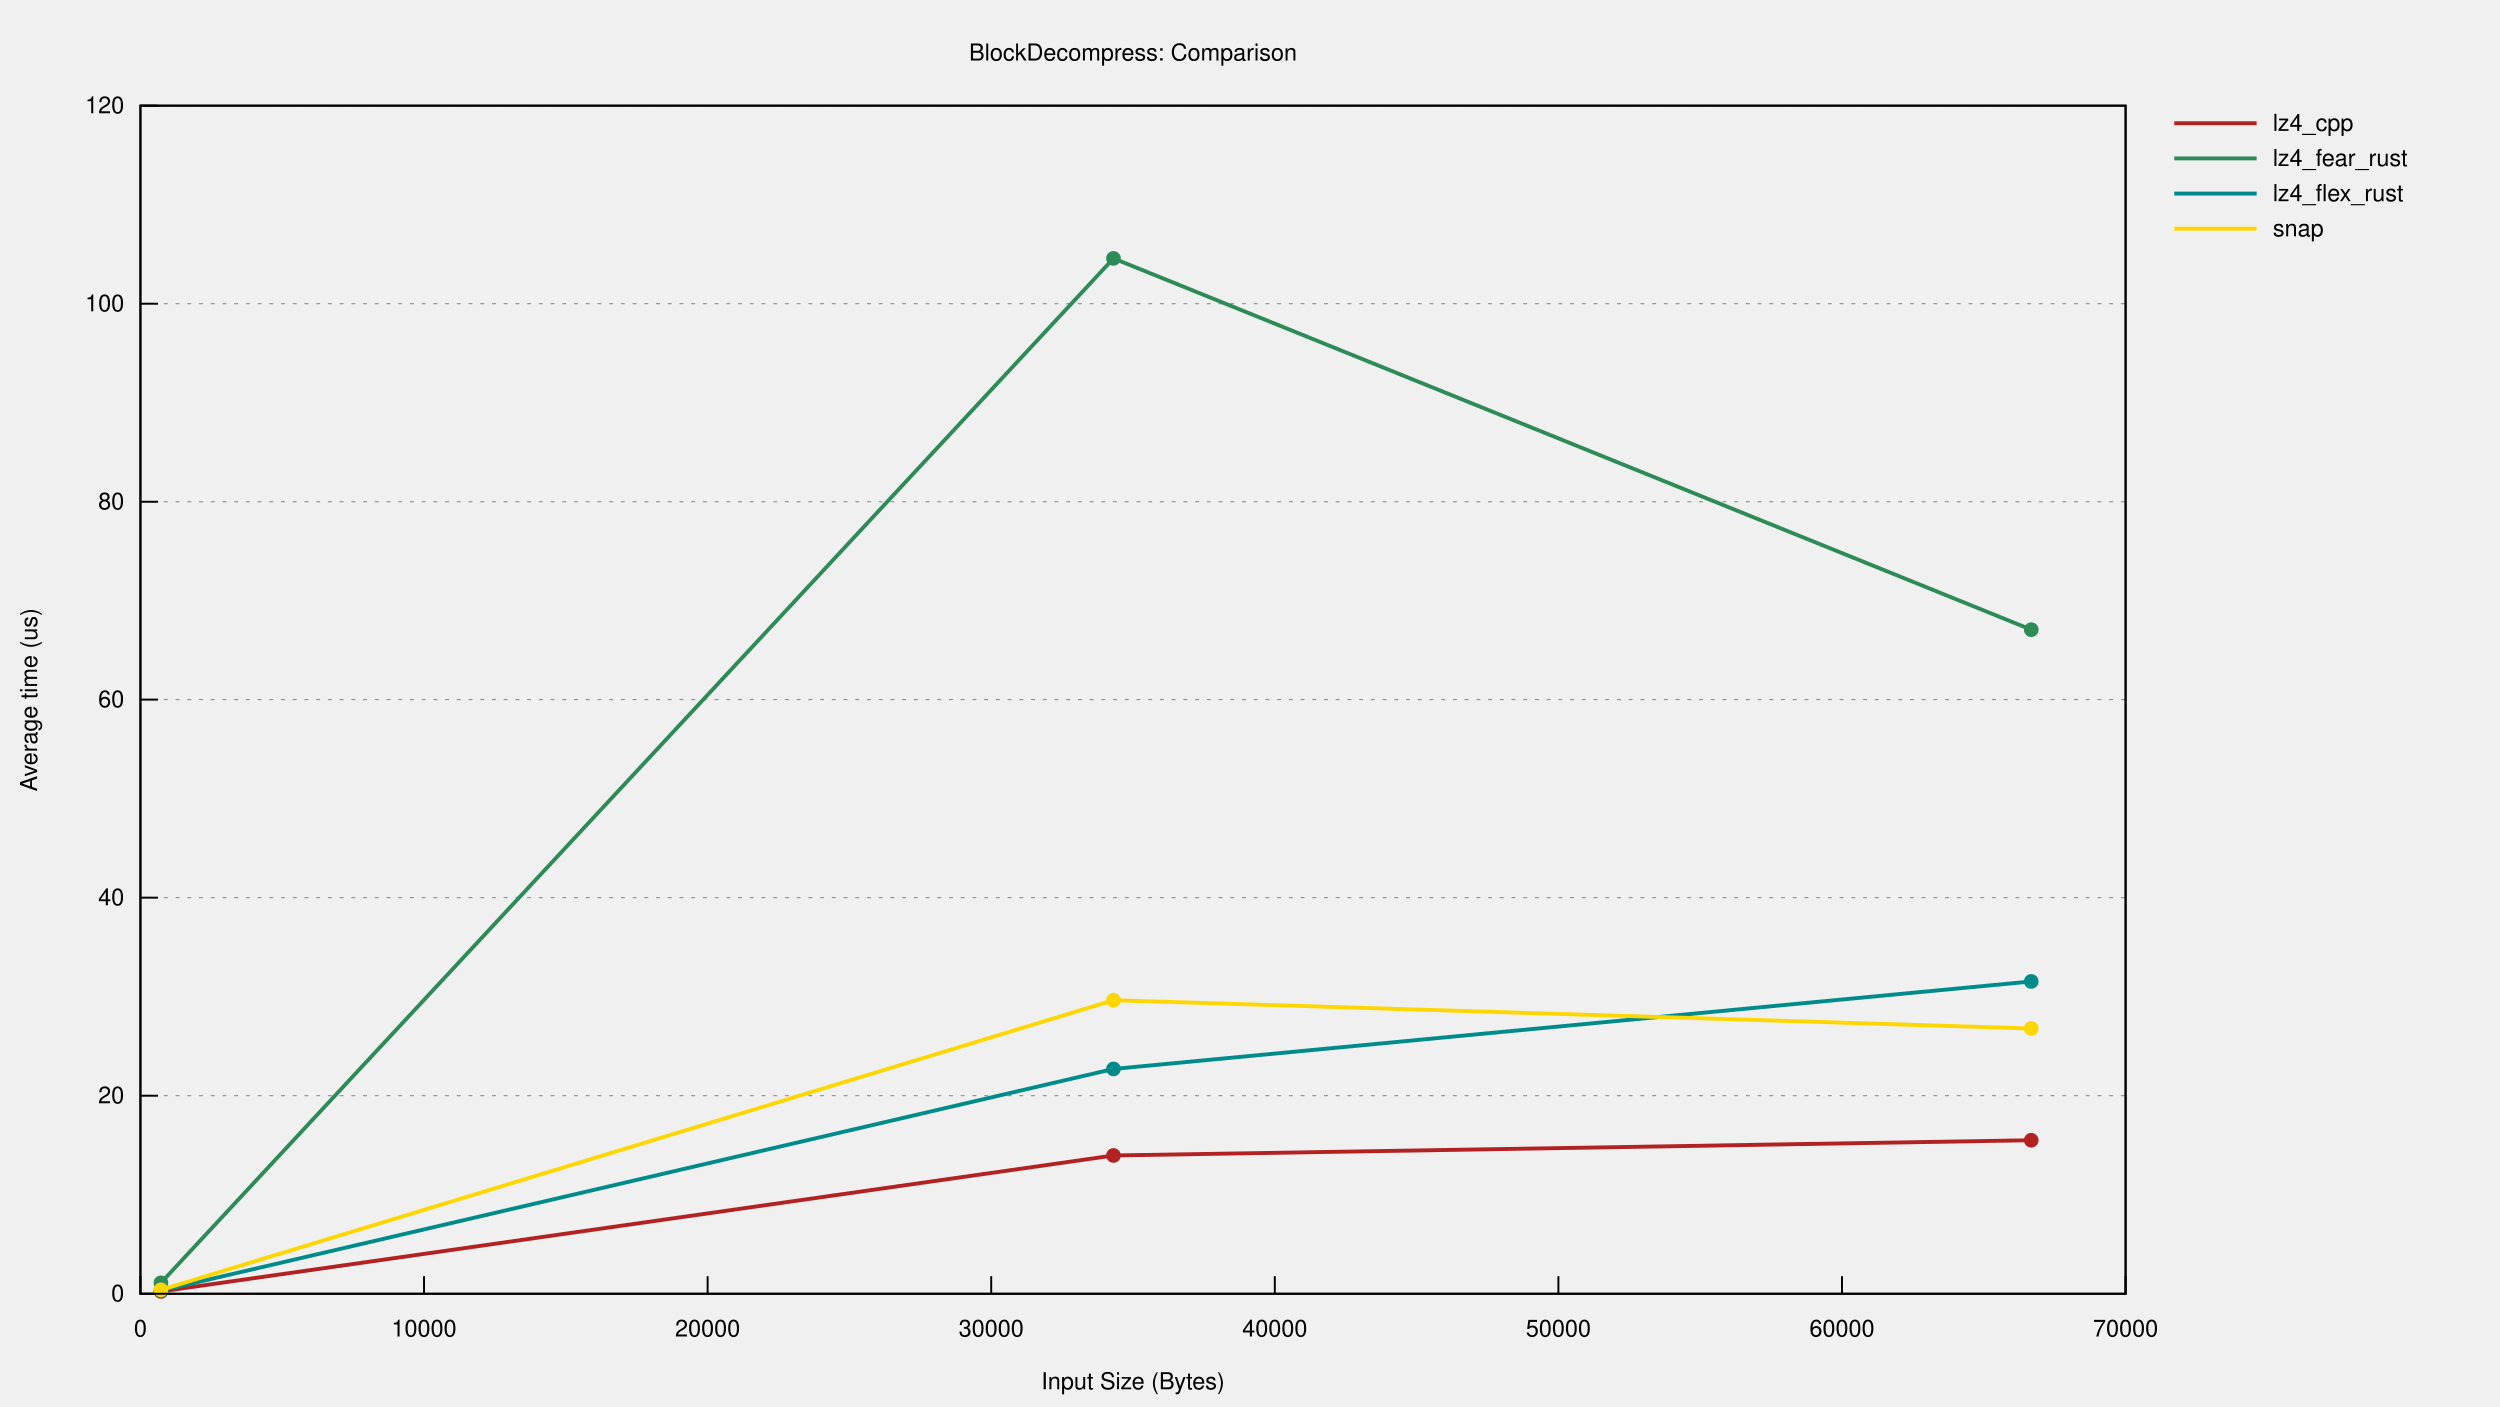
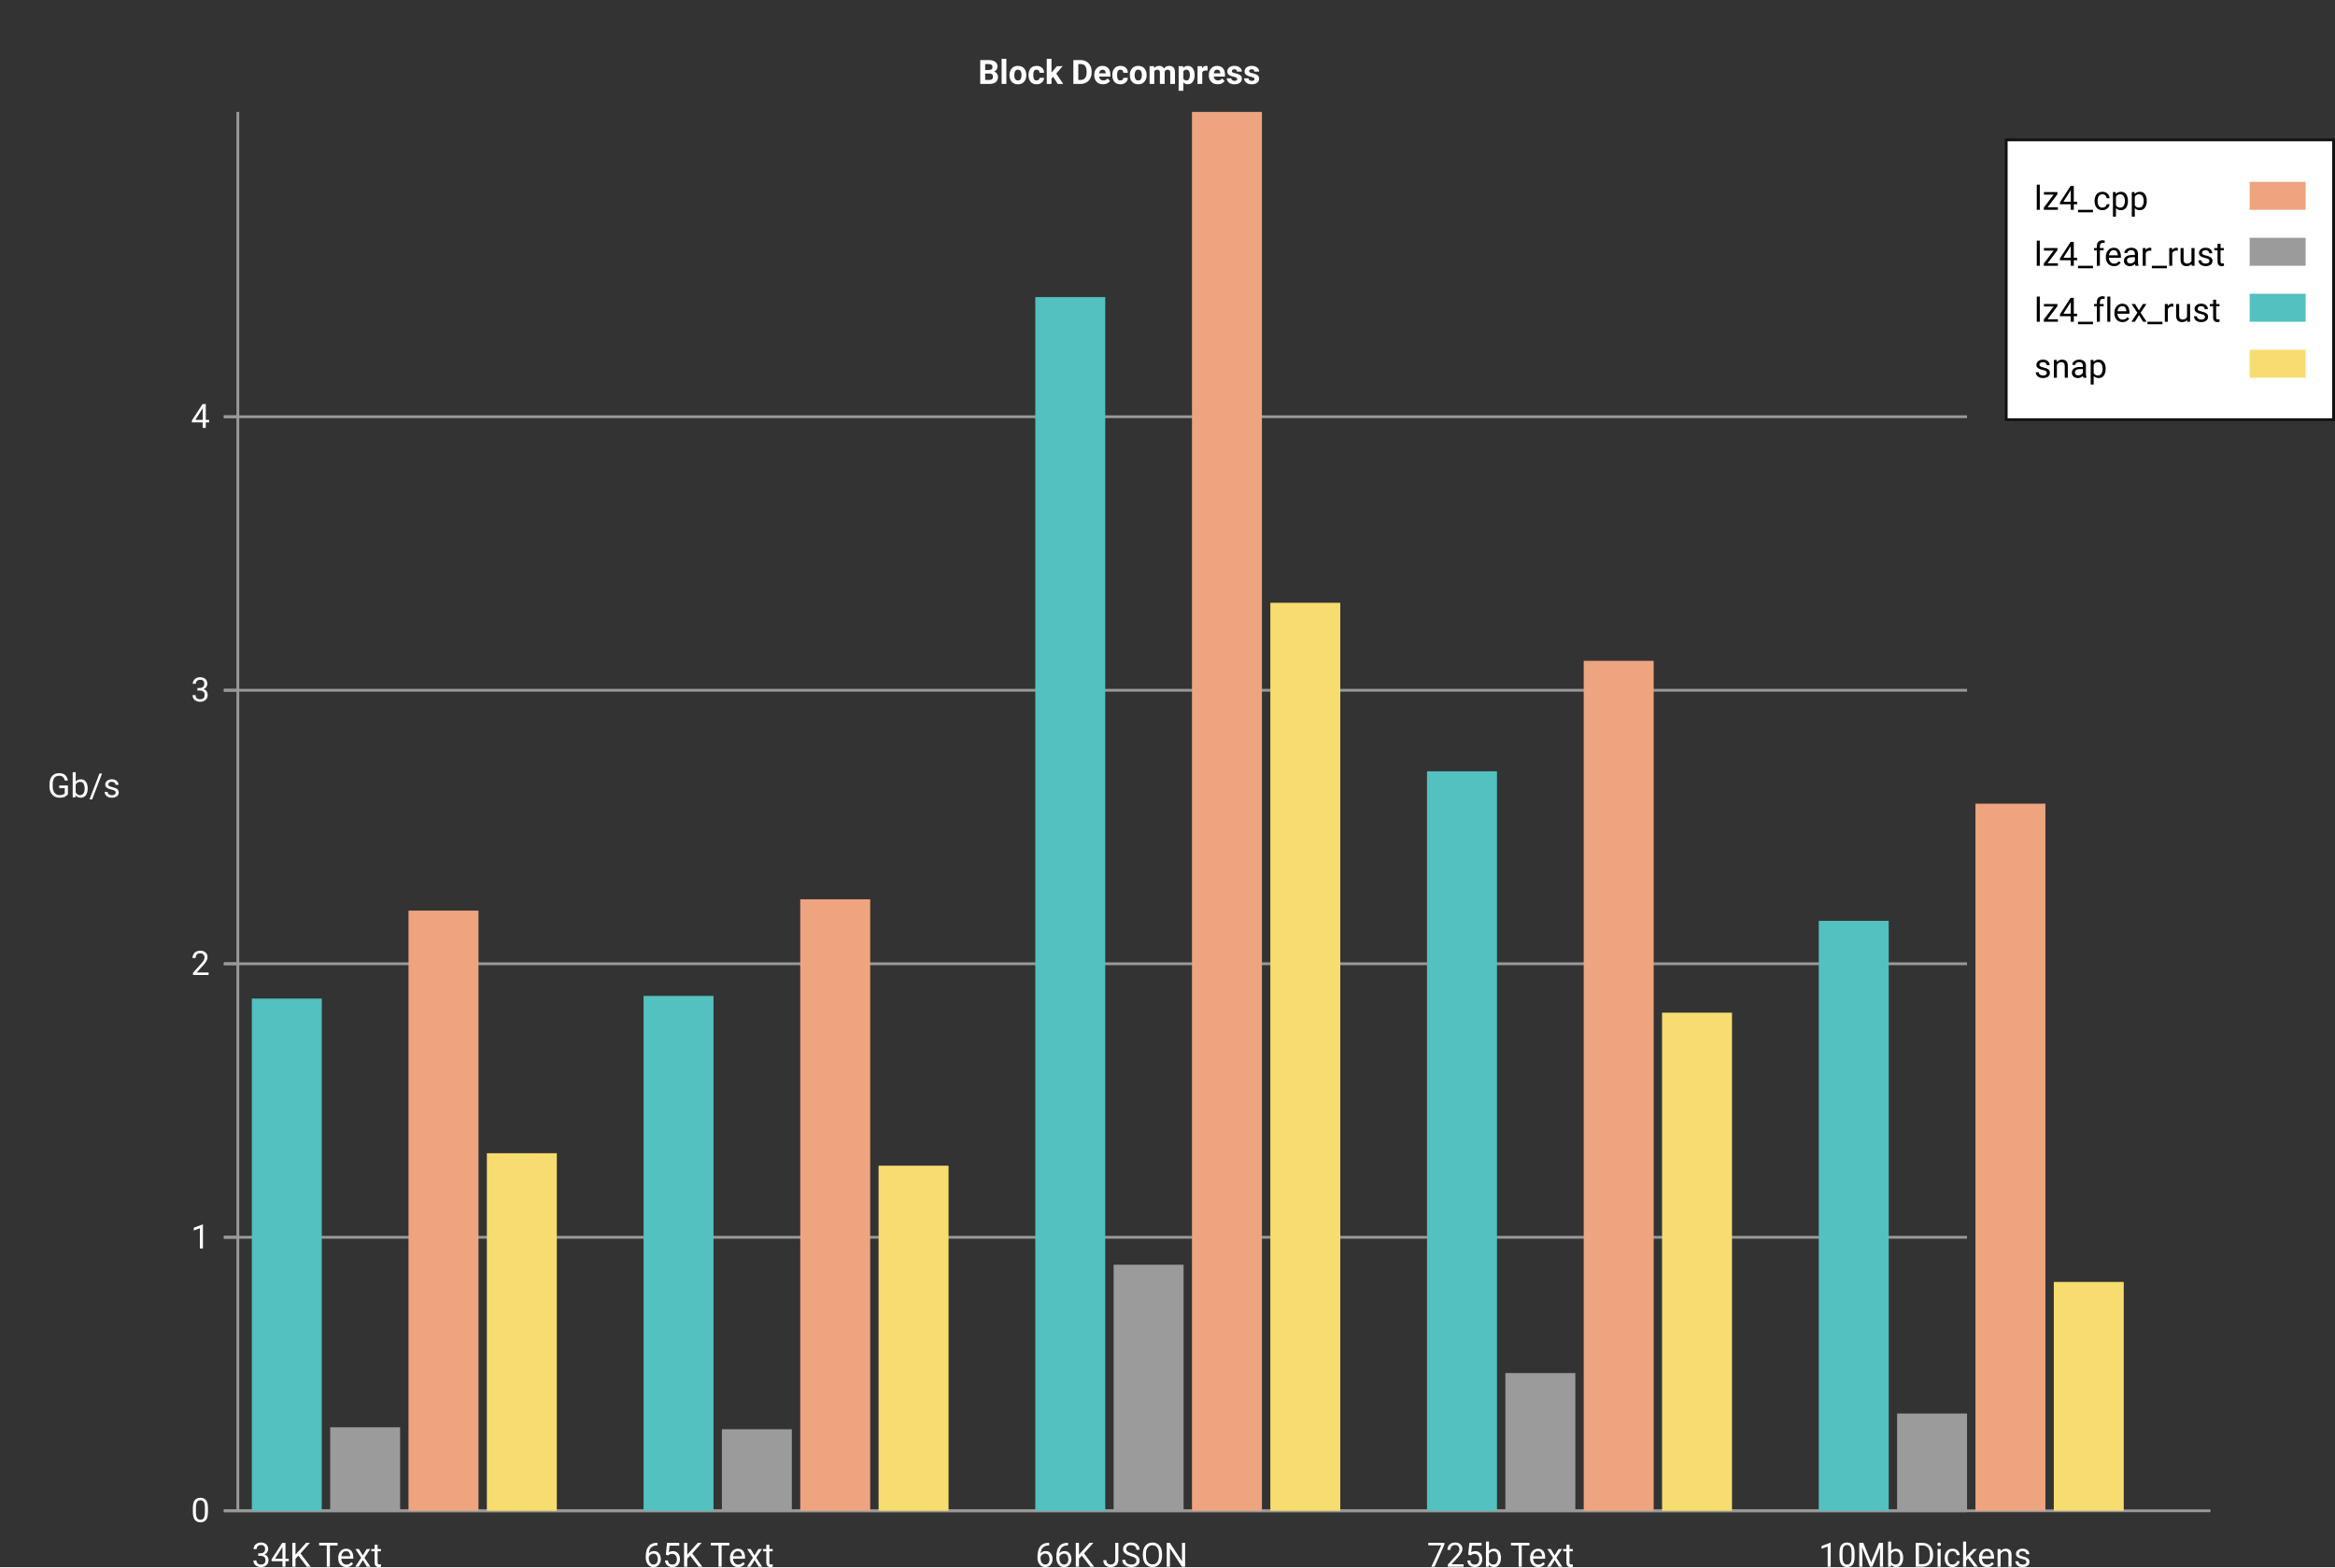
- <svg xmlns="http://www.w3.org/2000/svg" xmlns:xlink="http://www.w3.org/1999/xlink" viewBox="0 0 1280 720">
-   <g id="gnuplot_canvas">
-     <rect x="0" y="0" width="1280" height="720" fill="none" />
-     <defs>
-       <circle id="gpDot" r="0.5" stroke-width="0.5" stroke="currentColor" />
-       <path id="gpPt0" stroke-width="0.222" stroke="currentColor" d="M-1,0 h2 M0,-1 v2" />
-       <path id="gpPt1" stroke-width="0.222" stroke="currentColor" d="M-1,-1 L1,1 M1,-1 L-1,1" />
-       <path id="gpPt2" stroke-width="0.222" stroke="currentColor" d="M-1,0 L1,0 M0,-1 L0,1 M-1,-1 L1,1 M-1,1 L1,-1" />
-       <rect id="gpPt3" stroke-width="0.222" stroke="currentColor" x="-1" y="-1" width="2" height="2" />
-       <rect id="gpPt4" stroke-width="0.222" stroke="currentColor" fill="currentColor" x="-1" y="-1" width="2" height="2" />
-       <circle id="gpPt5" stroke-width="0.222" stroke="currentColor" cx="0" cy="0" r="1" />
-       <use xlink:href="#gpPt5" id="gpPt6" fill="currentColor" stroke="none" />
-       <path id="gpPt7" stroke-width="0.222" stroke="currentColor" d="M0,-1.33 L-1.33,0.67 L1.33,0.67 z" />
-       <use xlink:href="#gpPt7" id="gpPt8" fill="currentColor" stroke="none" />
-       <use xlink:href="#gpPt7" id="gpPt9" stroke="currentColor" transform="rotate(180)" />
-       <use xlink:href="#gpPt9" id="gpPt10" fill="currentColor" stroke="none" />
-       <use xlink:href="#gpPt3" id="gpPt11" stroke="currentColor" transform="rotate(45)" />
-       <use xlink:href="#gpPt11" id="gpPt12" fill="currentColor" stroke="none" />
-       <path id="gpPt13" stroke-width="0.222" stroke="currentColor" d="M0,1.330 L1.265,0.411 L0.782,-1.067 L-0.782,-1.076 L-1.265,0.411 z" />
-       <use xlink:href="#gpPt13" id="gpPt14" fill="currentColor" stroke="none" />
-       <filter id="textbox" filterUnits="objectBoundingBox" x="0" y="0" height="1" width="1">
-         <feFlood flood-color="white" flood-opacity="1" result="bgnd" />
-         <feComposite in="SourceGraphic" in2="bgnd" operator="atop" />
-       </filter>
-       <filter id="greybox" filterUnits="objectBoundingBox" x="0" y="0" height="1" width="1">
-         <feFlood flood-color="lightgrey" flood-opacity="1" result="grey" />
-         <feComposite in="SourceGraphic" in2="grey" operator="atop" />
-       </filter>
-     </defs>
-     <g fill="none" color="white" stroke="currentColor" stroke-width="1.00" stroke-linecap="butt" stroke-linejoin="miter">
- </g>
-     <g fill="none" color="black" stroke="currentColor" stroke-width="1.00" stroke-linecap="butt" stroke-linejoin="miter">
- </g>
-     <g fill="none" color="black" stroke="black" stroke-width="0.50" stroke-linecap="butt" stroke-linejoin="miter">
- </g>
-     <g fill="none" color="gray" stroke="currentColor" stroke-width="0.50" stroke-linecap="butt" stroke-linejoin="miter">
-       <path stroke="gray" stroke-dasharray="2,4" class="gridline" d="M71.9,662.4 L1088.3,662.4  " />
+ <svg xmlns="http://www.w3.org/2000/svg">
+   <g fill="#FFFFFF" font-family="Roboto-Regular,Roboto, sans-serif">
+     <rect fill="#333333" height="100%" width="100%" />
+     <g transform="translate(0,30)">
+       <line stroke="#999999" x1="85" x2="80" y1="510" y2="510" />
+       <line stroke="#999999" x1="80" x2="703" y1="510" y2="510" />
+       <text direction="rtl" font-size="12" x="75" y="514">
+ 0
+ </text>
+       <line stroke="#999999" x1="85" x2="80" y1="412.238" y2="412.238" />
+       <line stroke="#999999" x1="80" x2="703" y1="412.238" y2="412.238" />
+       <text direction="rtl" font-size="12" x="75" y="416.238">
+ 1
+ </text>
+       <line stroke="#999999" x1="85" x2="80" y1="314.477" y2="314.477" />
+       <line stroke="#999999" x1="80" x2="703" y1="314.477" y2="314.477" />
+       <text direction="rtl" font-size="12" x="75" y="318.477">
+ 2
+ </text>
+       <line stroke="#999999" x1="85" x2="80" y1="216.715" y2="216.715" />
+       <line stroke="#999999" x1="80" x2="703" y1="216.715" y2="216.715" />
+       <text direction="rtl" font-size="12" x="75" y="220.715">
+ 3
+ </text>
+       <line stroke="#999999" x1="85" x2="80" y1="118.953" y2="118.953" />
+       <line stroke="#999999" x1="80" x2="703" y1="118.953" y2="118.953" />
+       <text direction="rtl" font-size="12" x="75" y="122.953">
+ 4
+ </text>
+       <text text-anchor="middle" x="30" y="255">
+ Gb/s
+ </text>
+       <line stroke="#999999" x1="85" x2="85" y1="10" y2="510" />
+       <line stroke="#999999" x1="85" x2="790" y1="510" y2="510" />
+       <rect fill="#52C1BF" height="183.084" width="25" x="90" y="326.916" />
+       <rect fill="#9B9B9B" height="29.848" width="25" x="118" y="480.152" />
+       <rect fill="#EEA47F" height="214.522" width="25" x="146" y="295.478" />
+       <rect fill="#F7DC6F" height="127.803" width="25" x="174" y="382.197" />
+       <text text-anchor="left" x="90" y="530">
+ 34K Text
+ </text>
+       <rect fill="#52C1BF" height="184.037" width="25" x="230" y="325.963" />
+       <rect fill="#9B9B9B" height="29.14" width="25" x="258" y="480.86" />
+       <rect fill="#EEA47F" height="218.566" width="25" x="286" y="291.434" />
+       <rect fill="#F7DC6F" height="123.347" width="25" x="314" y="386.653" />
+       <text text-anchor="left" x="230" y="530">
+ 65K Text
+ </text>
+       <rect fill="#52C1BF" height="433.806" width="25" x="370" y="76.194" />
+       <rect fill="#9B9B9B" height="87.95" width="25" x="398" y="422.05" />
+       <rect fill="#EEA47F" height="500" width="25" x="426" y="10" />
+       <rect fill="#F7DC6F" height="324.545" width="25" x="454" y="185.455" />
+       <text text-anchor="left" x="370" y="530">
+ 66K JSON
+ </text>
+       <rect fill="#52C1BF" height="264.315" width="25" x="510" y="245.685" />
+       <rect fill="#9B9B9B" height="49.231" width="25" x="538" y="460.769" />
+       <rect fill="#EEA47F" height="303.804" width="25" x="566" y="206.196" />
+       <rect fill="#F7DC6F" height="178.046" width="25" x="594" y="331.954" />
+       <text text-anchor="left" x="510" y="530">
+ 725b Text
+ </text>
+       <rect fill="#52C1BF" height="210.863" width="25" x="650" y="299.137" />
+       <rect fill="#9B9B9B" height="34.767" width="25" x="678" y="475.233" />
+       <rect fill="#EEA47F" height="252.745" width="25" x="706" y="257.255" />
+       <rect fill="#F7DC6F" height="81.805" width="25" x="734" y="428.195" />
+       <text text-anchor="left" x="650" y="530">
+ 10Mb Dickens
+ </text>
+       <g fill="#000000" transform="translate(717,20)">
+         <rect fill="#FFFFFF" height="100" stroke="#121212" width="117" />
+         <text font-size="12" x="10" y="25">
+ lz4_cpp
+ </text>
+         <rect fill="#EEA47F" height="10" width="20" x="87" y="15" />
+         <text font-size="12" x="10" y="45">
+ lz4_fear_rust
+ </text>
+         <rect fill="#9B9B9B" height="10" width="20" x="87" y="35" />
+         <text font-size="12" x="10" y="65">
+ lz4_flex_rust
+ </text>
+         <rect fill="#52C1BF" height="10" width="20" x="87" y="55" />
+         <text font-size="12" x="10" y="85">
+ snap
+ </text>
+         <rect fill="#F7DC6F" height="10" width="20" x="87" y="75" />
+       </g>
+       <text font-weight="bold" text-anchor="middle" x="400" y="0">
+ Block Decompress
+ </text>
    </g>
-     <g fill="none" color="gray" stroke="gray" stroke-width="1.00" stroke-linecap="butt" stroke-linejoin="miter">
- </g>
-     <g fill="none" color="black" stroke="currentColor" stroke-width="1.00" stroke-linecap="butt" stroke-linejoin="miter">
-       <path stroke="black" d="M71.9,662.4 L80.9,662.4  " />
-       <g transform="translate(63.6,666.3)" stroke="none" fill="black" font-family="Helvetica" font-size="12.00" text-anchor="end">
-         <text>
-           <tspan font-family="Helvetica"> 0</tspan>
-         </text>
-       </g>
-     </g>
-     <g fill="none" color="black" stroke="currentColor" stroke-width="1.00" stroke-linecap="butt" stroke-linejoin="miter">
- </g>
-     <g fill="none" color="black" stroke="black" stroke-width="0.50" stroke-linecap="butt" stroke-linejoin="miter">
- </g>
-     <g fill="none" color="gray" stroke="currentColor" stroke-width="0.50" stroke-linecap="butt" stroke-linejoin="miter">
-       <path stroke="gray" stroke-dasharray="2,4" class="gridline" d="M71.9,561.0 L1088.3,561.0  " />
-     </g>
-     <g fill="none" color="gray" stroke="gray" stroke-width="1.00" stroke-linecap="butt" stroke-linejoin="miter">
- </g>
-     <g fill="none" color="black" stroke="currentColor" stroke-width="1.00" stroke-linecap="butt" stroke-linejoin="miter">
-       <path stroke="black" d="M71.9,561.0 L80.9,561.0  " />
-       <g transform="translate(63.6,564.9)" stroke="none" fill="black" font-family="Helvetica" font-size="12.00" text-anchor="end">
-         <text>
-           <tspan font-family="Helvetica"> 20</tspan>
-         </text>
-       </g>
-     </g>
-     <g fill="none" color="black" stroke="currentColor" stroke-width="1.00" stroke-linecap="butt" stroke-linejoin="miter">
- </g>
-     <g fill="none" color="black" stroke="black" stroke-width="0.50" stroke-linecap="butt" stroke-linejoin="miter">
- </g>
-     <g fill="none" color="gray" stroke="currentColor" stroke-width="0.50" stroke-linecap="butt" stroke-linejoin="miter">
-       <path stroke="gray" stroke-dasharray="2,4" class="gridline" d="M71.9,459.6 L1088.3,459.6  " />
-     </g>
-     <g fill="none" color="gray" stroke="gray" stroke-width="1.00" stroke-linecap="butt" stroke-linejoin="miter">
- </g>
-     <g fill="none" color="black" stroke="currentColor" stroke-width="1.00" stroke-linecap="butt" stroke-linejoin="miter">
-       <path stroke="black" d="M71.9,459.6 L80.9,459.6  " />
-       <g transform="translate(63.6,463.5)" stroke="none" fill="black" font-family="Helvetica" font-size="12.00" text-anchor="end">
-         <text>
-           <tspan font-family="Helvetica"> 40</tspan>
-         </text>
-       </g>
-     </g>
-     <g fill="none" color="black" stroke="currentColor" stroke-width="1.00" stroke-linecap="butt" stroke-linejoin="miter">
- </g>
-     <g fill="none" color="black" stroke="black" stroke-width="0.50" stroke-linecap="butt" stroke-linejoin="miter">
- </g>
-     <g fill="none" color="gray" stroke="currentColor" stroke-width="0.50" stroke-linecap="butt" stroke-linejoin="miter">
-       <path stroke="gray" stroke-dasharray="2,4" class="gridline" d="M71.9,358.2 L1088.3,358.2  " />
-     </g>
-     <g fill="none" color="gray" stroke="gray" stroke-width="1.00" stroke-linecap="butt" stroke-linejoin="miter">
- </g>
-     <g fill="none" color="black" stroke="currentColor" stroke-width="1.00" stroke-linecap="butt" stroke-linejoin="miter">
-       <path stroke="black" d="M71.9,358.2 L80.9,358.2  " />
-       <g transform="translate(63.6,362.1)" stroke="none" fill="black" font-family="Helvetica" font-size="12.00" text-anchor="end">
-         <text>
-           <tspan font-family="Helvetica"> 60</tspan>
-         </text>
-       </g>
-     </g>
-     <g fill="none" color="black" stroke="currentColor" stroke-width="1.00" stroke-linecap="butt" stroke-linejoin="miter">
- </g>
-     <g fill="none" color="black" stroke="black" stroke-width="0.50" stroke-linecap="butt" stroke-linejoin="miter">
- </g>
-     <g fill="none" color="gray" stroke="currentColor" stroke-width="0.50" stroke-linecap="butt" stroke-linejoin="miter">
-       <path stroke="gray" stroke-dasharray="2,4" class="gridline" d="M71.9,256.9 L1088.3,256.9  " />
-     </g>
-     <g fill="none" color="gray" stroke="gray" stroke-width="1.00" stroke-linecap="butt" stroke-linejoin="miter">
- </g>
-     <g fill="none" color="black" stroke="currentColor" stroke-width="1.00" stroke-linecap="butt" stroke-linejoin="miter">
-       <path stroke="black" d="M71.9,256.9 L80.9,256.9  " />
-       <g transform="translate(63.6,260.8)" stroke="none" fill="black" font-family="Helvetica" font-size="12.00" text-anchor="end">
-         <text>
-           <tspan font-family="Helvetica"> 80</tspan>
-         </text>
-       </g>
-     </g>
-     <g fill="none" color="black" stroke="currentColor" stroke-width="1.00" stroke-linecap="butt" stroke-linejoin="miter">
- </g>
-     <g fill="none" color="black" stroke="black" stroke-width="0.50" stroke-linecap="butt" stroke-linejoin="miter">
- </g>
-     <g fill="none" color="gray" stroke="currentColor" stroke-width="0.50" stroke-linecap="butt" stroke-linejoin="miter">
-       <path stroke="gray" stroke-dasharray="2,4" class="gridline" d="M71.9,155.5 L1088.3,155.5  " />
-     </g>
-     <g fill="none" color="gray" stroke="gray" stroke-width="1.00" stroke-linecap="butt" stroke-linejoin="miter">
- </g>
-     <g fill="none" color="black" stroke="currentColor" stroke-width="1.00" stroke-linecap="butt" stroke-linejoin="miter">
-       <path stroke="black" d="M71.9,155.5 L80.9,155.5  " />
-       <g transform="translate(63.6,159.4)" stroke="none" fill="black" font-family="Helvetica" font-size="12.00" text-anchor="end">
-         <text>
-           <tspan font-family="Helvetica"> 100</tspan>
-         </text>
-       </g>
-     </g>
-     <g fill="none" color="black" stroke="currentColor" stroke-width="1.00" stroke-linecap="butt" stroke-linejoin="miter">
- </g>
-     <g fill="none" color="black" stroke="black" stroke-width="0.50" stroke-linecap="butt" stroke-linejoin="miter">
- </g>
-     <g fill="none" color="gray" stroke="currentColor" stroke-width="0.50" stroke-linecap="butt" stroke-linejoin="miter">
-       <path stroke="gray" stroke-dasharray="2,4" class="gridline" d="M71.9,54.1 L1088.3,54.1  " />
-     </g>
-     <g fill="none" color="gray" stroke="gray" stroke-width="1.00" stroke-linecap="butt" stroke-linejoin="miter">
- </g>
-     <g fill="none" color="black" stroke="currentColor" stroke-width="1.00" stroke-linecap="butt" stroke-linejoin="miter">
-       <path stroke="black" d="M71.9,54.1 L80.9,54.1  " />
-       <g transform="translate(63.6,58.0)" stroke="none" fill="black" font-family="Helvetica" font-size="12.00" text-anchor="end">
-         <text>
-           <tspan font-family="Helvetica"> 120</tspan>
-         </text>
-       </g>
-     </g>
-     <g fill="none" color="black" stroke="currentColor" stroke-width="1.00" stroke-linecap="butt" stroke-linejoin="miter">
-       <path stroke="black" d="M71.9,662.4 L71.9,653.4  " />
-       <g transform="translate(71.9,684.3)" stroke="none" fill="black" font-family="Helvetica" font-size="12.00" text-anchor="middle">
-         <text>
-           <tspan font-family="Helvetica"> 0</tspan>
-         </text>
-       </g>
-     </g>
-     <g fill="none" color="black" stroke="currentColor" stroke-width="1.00" stroke-linecap="butt" stroke-linejoin="miter">
-       <path stroke="black" d="M217.1,662.4 L217.1,653.4  " />
-       <g transform="translate(217.1,684.3)" stroke="none" fill="black" font-family="Helvetica" font-size="12.00" text-anchor="middle">
-         <text>
-           <tspan font-family="Helvetica"> 10000</tspan>
-         </text>
-       </g>
-     </g>
-     <g fill="none" color="black" stroke="currentColor" stroke-width="1.00" stroke-linecap="butt" stroke-linejoin="miter">
-       <path stroke="black" d="M362.3,662.4 L362.3,653.4  " />
-       <g transform="translate(362.3,684.3)" stroke="none" fill="black" font-family="Helvetica" font-size="12.00" text-anchor="middle">
-         <text>
-           <tspan font-family="Helvetica"> 20000</tspan>
-         </text>
-       </g>
-     </g>
-     <g fill="none" color="black" stroke="currentColor" stroke-width="1.00" stroke-linecap="butt" stroke-linejoin="miter">
-       <path stroke="black" d="M507.5,662.4 L507.5,653.4  " />
-       <g transform="translate(507.5,684.3)" stroke="none" fill="black" font-family="Helvetica" font-size="12.00" text-anchor="middle">
-         <text>
-           <tspan font-family="Helvetica"> 30000</tspan>
-         </text>
-       </g>
-     </g>
-     <g fill="none" color="black" stroke="currentColor" stroke-width="1.00" stroke-linecap="butt" stroke-linejoin="miter">
-       <path stroke="black" d="M652.7,662.4 L652.7,653.4  " />
-       <g transform="translate(652.7,684.3)" stroke="none" fill="black" font-family="Helvetica" font-size="12.00" text-anchor="middle">
-         <text>
-           <tspan font-family="Helvetica"> 40000</tspan>
-         </text>
-       </g>
-     </g>
-     <g fill="none" color="black" stroke="currentColor" stroke-width="1.00" stroke-linecap="butt" stroke-linejoin="miter">
-       <path stroke="black" d="M797.9,662.4 L797.9,653.4  " />
-       <g transform="translate(797.9,684.3)" stroke="none" fill="black" font-family="Helvetica" font-size="12.00" text-anchor="middle">
-         <text>
-           <tspan font-family="Helvetica"> 50000</tspan>
-         </text>
-       </g>
-     </g>
-     <g fill="none" color="black" stroke="currentColor" stroke-width="1.00" stroke-linecap="butt" stroke-linejoin="miter">
-       <path stroke="black" d="M943.1,662.4 L943.1,653.4  " />
-       <g transform="translate(943.1,684.3)" stroke="none" fill="black" font-family="Helvetica" font-size="12.00" text-anchor="middle">
-         <text>
-           <tspan font-family="Helvetica"> 60000</tspan>
-         </text>
-       </g>
-     </g>
-     <g fill="none" color="black" stroke="currentColor" stroke-width="1.00" stroke-linecap="butt" stroke-linejoin="miter">
-       <path stroke="black" d="M1088.3,662.4 L1088.3,653.4  " />
-       <g transform="translate(1088.3,684.3)" stroke="none" fill="black" font-family="Helvetica" font-size="12.00" text-anchor="middle">
-         <text>
-           <tspan font-family="Helvetica"> 70000</tspan>
-         </text>
-       </g>
-     </g>
-     <g fill="none" color="black" stroke="currentColor" stroke-width="1.00" stroke-linecap="butt" stroke-linejoin="miter">
- </g>
-     <g fill="none" color="black" stroke="currentColor" stroke-width="1.00" stroke-linecap="butt" stroke-linejoin="miter">
-       <path stroke="black" d="M71.9,54.1 L71.9,662.4 L1088.3,662.4 L1088.3,54.1 L71.9,54.1 Z  " />
-     </g>
-     <g fill="none" color="black" stroke="currentColor" stroke-width="1.00" stroke-linecap="butt" stroke-linejoin="miter">
-       <g transform="translate(19.0,358.3) rotate(270)" stroke="none" fill="black" font-family="Helvetica" font-size="12.00" text-anchor="middle">
-         <text>
-           <tspan font-family="Helvetica">Average time (us)</tspan>
-         </text>
-       </g>
-     </g>
-     <g fill="none" color="black" stroke="currentColor" stroke-width="1.00" stroke-linecap="butt" stroke-linejoin="miter">
-       <g transform="translate(580.1,711.3)" stroke="none" fill="black" font-family="Helvetica" font-size="12.00" text-anchor="middle">
-         <text>
-           <tspan font-family="Helvetica">Input Size (Bytes)</tspan>
-         </text>
-       </g>
-     </g>
-     <g fill="none" color="black" stroke="currentColor" stroke-width="1.00" stroke-linecap="butt" stroke-linejoin="miter">
-       <g transform="translate(580.1,31.0)" stroke="none" fill="black" font-family="Helvetica" font-size="12.00" text-anchor="middle">
-         <text>
-           <tspan font-family="Helvetica">BlockDecompress: Comparison</tspan>
-         </text>
-       </g>
-     </g>
-     <g fill="none" color="black" stroke="currentColor" stroke-width="1.00" stroke-linecap="butt" stroke-linejoin="miter">
- </g>
-     <g id="gnuplot_plot_1">
-       <g fill="none" color="white" stroke="currentColor" stroke-width="2.00" stroke-linecap="butt" stroke-linejoin="miter">
- </g>
-       <g fill="none" color="black" stroke="currentColor" stroke-width="2.00" stroke-linecap="butt" stroke-linejoin="miter">
-         <g transform="translate(1163.7,67.0)" stroke="none" fill="black" font-family="Helvetica" font-size="12.00" text-anchor="start">
-           <text>
-             <tspan font-family="Helvetica">lz4_cpp</tspan>
-           </text>
-         </g>
-       </g>
-       <g fill="none" color="black" stroke="currentColor" stroke-width="2.00" stroke-linecap="butt" stroke-linejoin="miter">
-         <path stroke="rgb(178,  34,  34)" d="M1113.2,63.1 L1155.4,63.1 M82.4,661.2 L570.1,591.6 L1040.0,583.8  " />
-       </g>
-     </g>
-     <g id="gnuplot_plot_2">
-       <g fill="none" color="white" stroke="rgb(178,  34,  34)" stroke-width="1.00" stroke-linecap="butt" stroke-linejoin="miter">
- </g>
-       <g fill="none" color="black" stroke="currentColor" stroke-width="1.00" stroke-linecap="butt" stroke-linejoin="miter">
-         <use xlink:href="#gpPt6" transform="translate(82.4,661.2) scale(3.38)" color="rgb(178,  34,  34)" />
-         <use xlink:href="#gpPt6" transform="translate(570.1,591.6) scale(3.38)" color="rgb(178,  34,  34)" />
-         <use xlink:href="#gpPt6" transform="translate(1040.0,583.8) scale(3.38)" color="rgb(178,  34,  34)" />
-       </g>
-     </g>
-     <g id="gnuplot_plot_3">
-       <g fill="none" color="white" stroke="rgb(178,  34,  34)" stroke-width="2.00" stroke-linecap="butt" stroke-linejoin="miter">
- </g>
-       <g fill="none" color="black" stroke="currentColor" stroke-width="2.00" stroke-linecap="butt" stroke-linejoin="miter">
-         <g transform="translate(1163.7,85.0)" stroke="none" fill="black" font-family="Helvetica" font-size="12.00" text-anchor="start">
-           <text>
-             <tspan font-family="Helvetica">lz4_fear_rust</tspan>
-           </text>
-         </g>
-       </g>
-       <g fill="none" color="black" stroke="currentColor" stroke-width="2.00" stroke-linecap="butt" stroke-linejoin="miter">
-         <path stroke="rgb( 46, 139,  87)" d="M1113.2,81.1 L1155.4,81.1 M82.4,656.8 L570.1,132.3 L1040.0,322.4  " />
-       </g>
-     </g>
-     <g id="gnuplot_plot_4">
-       <g fill="none" color="white" stroke="rgb( 46, 139,  87)" stroke-width="1.00" stroke-linecap="butt" stroke-linejoin="miter">
- </g>
-       <g fill="none" color="black" stroke="currentColor" stroke-width="1.00" stroke-linecap="butt" stroke-linejoin="miter">
-         <use xlink:href="#gpPt6" transform="translate(82.4,656.8) scale(3.38)" color="rgb( 46, 139,  87)" />
-         <use xlink:href="#gpPt6" transform="translate(570.1,132.3) scale(3.38)" color="rgb( 46, 139,  87)" />
-         <use xlink:href="#gpPt6" transform="translate(1040.0,322.4) scale(3.38)" color="rgb( 46, 139,  87)" />
-       </g>
-     </g>
-     <g id="gnuplot_plot_5">
-       <g fill="none" color="white" stroke="rgb( 46, 139,  87)" stroke-width="2.00" stroke-linecap="butt" stroke-linejoin="miter">
- </g>
-       <g fill="none" color="black" stroke="currentColor" stroke-width="2.00" stroke-linecap="butt" stroke-linejoin="miter">
-         <g transform="translate(1163.7,103.0)" stroke="none" fill="black" font-family="Helvetica" font-size="12.00" text-anchor="start">
-           <text>
-             <tspan font-family="Helvetica">lz4_flex_rust</tspan>
-           </text>
-         </g>
-       </g>
-       <g fill="none" color="black" stroke="currentColor" stroke-width="2.00" stroke-linecap="butt" stroke-linejoin="miter">
-         <path stroke="rgb(  0, 139, 139)" d="M1113.2,99.1 L1155.4,99.1 M82.4,660.8 L570.1,547.3 L1040.0,502.5  " />
-       </g>
-     </g>
-     <g id="gnuplot_plot_6">
-       <g fill="none" color="white" stroke="rgb(  0, 139, 139)" stroke-width="1.00" stroke-linecap="butt" stroke-linejoin="miter">
- </g>
-       <g fill="none" color="black" stroke="currentColor" stroke-width="1.00" stroke-linecap="butt" stroke-linejoin="miter">
-         <use xlink:href="#gpPt6" transform="translate(82.4,660.8) scale(3.38)" color="rgb(  0, 139, 139)" />
-         <use xlink:href="#gpPt6" transform="translate(570.1,547.3) scale(3.38)" color="rgb(  0, 139, 139)" />
-         <use xlink:href="#gpPt6" transform="translate(1040.0,502.5) scale(3.38)" color="rgb(  0, 139, 139)" />
-       </g>
-     </g>
-     <g id="gnuplot_plot_7">
-       <g fill="none" color="white" stroke="rgb(  0, 139, 139)" stroke-width="2.00" stroke-linecap="butt" stroke-linejoin="miter">
- </g>
-       <g fill="none" color="black" stroke="currentColor" stroke-width="2.00" stroke-linecap="butt" stroke-linejoin="miter">
-         <g transform="translate(1163.7,121.0)" stroke="none" fill="black" font-family="Helvetica" font-size="12.00" text-anchor="start">
-           <text>
-             <tspan font-family="Helvetica">snap</tspan>
-           </text>
-         </g>
-       </g>
-       <g fill="none" color="black" stroke="currentColor" stroke-width="2.00" stroke-linecap="butt" stroke-linejoin="miter">
-         <path stroke="rgb(255, 215,   0)" d="M1113.2,117.1 L1155.4,117.1 M82.4,660.4 L570.1,512.1 L1040.0,526.6  " />
-       </g>
-     </g>
-     <g id="gnuplot_plot_8">
-       <g fill="none" color="white" stroke="rgb(255, 215,   0)" stroke-width="1.00" stroke-linecap="butt" stroke-linejoin="miter">
- </g>
-       <g fill="none" color="black" stroke="currentColor" stroke-width="1.00" stroke-linecap="butt" stroke-linejoin="miter">
-         <use xlink:href="#gpPt6" transform="translate(82.4,660.4) scale(3.38)" color="rgb(255, 215,   0)" />
-         <use xlink:href="#gpPt6" transform="translate(570.1,512.1) scale(3.38)" color="rgb(255, 215,   0)" />
-         <use xlink:href="#gpPt6" transform="translate(1040.0,526.6) scale(3.38)" color="rgb(255, 215,   0)" />
-       </g>
-     </g>
-     <g fill="none" color="white" stroke="rgb(255, 215,   0)" stroke-width="2.00" stroke-linecap="butt" stroke-linejoin="miter">
- </g>
-     <g fill="none" color="black" stroke="currentColor" stroke-width="2.00" stroke-linecap="butt" stroke-linejoin="miter">
- </g>
-     <g fill="none" color="black" stroke="black" stroke-width="1.00" stroke-linecap="butt" stroke-linejoin="miter">
- </g>
-     <g fill="none" color="black" stroke="currentColor" stroke-width="1.00" stroke-linecap="butt" stroke-linejoin="miter">
-       <path stroke="black" d="M71.9,54.1 L71.9,662.4 L1088.3,662.4 L1088.3,54.1 L71.9,54.1 Z  " />
-     </g>
-     <g fill="none" color="black" stroke="currentColor" stroke-width="1.00" stroke-linecap="butt" stroke-linejoin="miter">
- </g>
  </g>
</svg>
